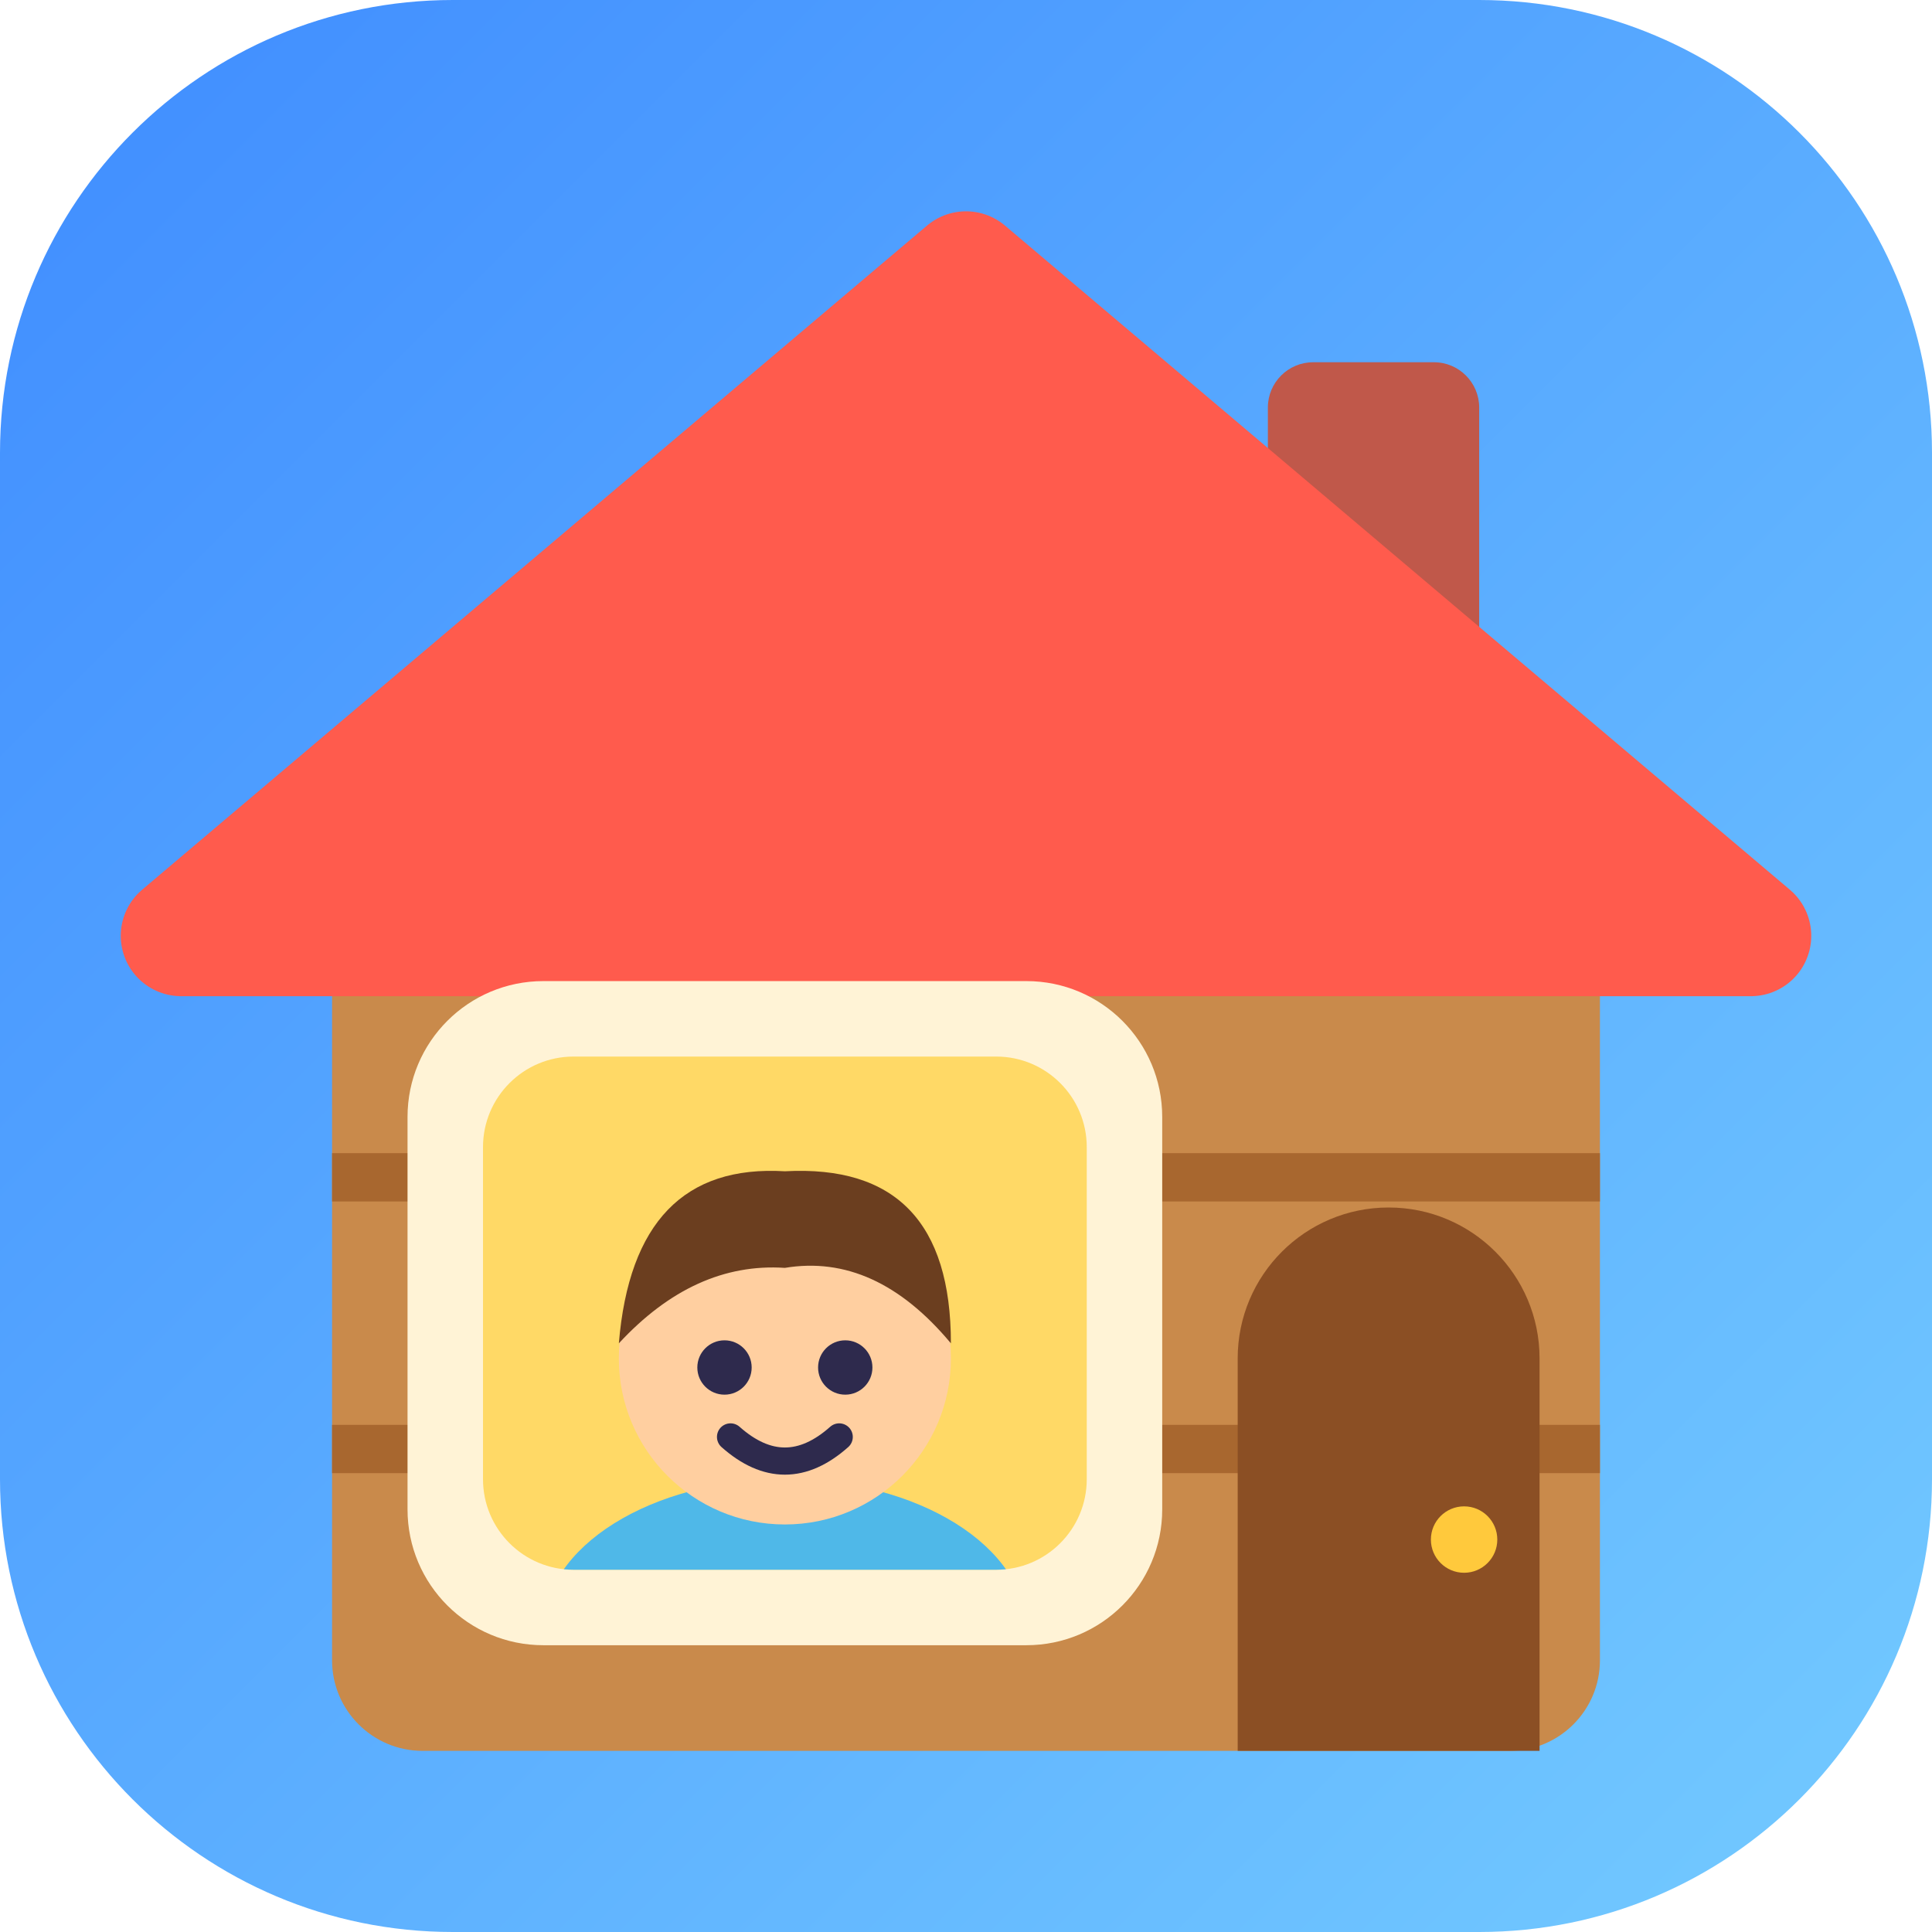
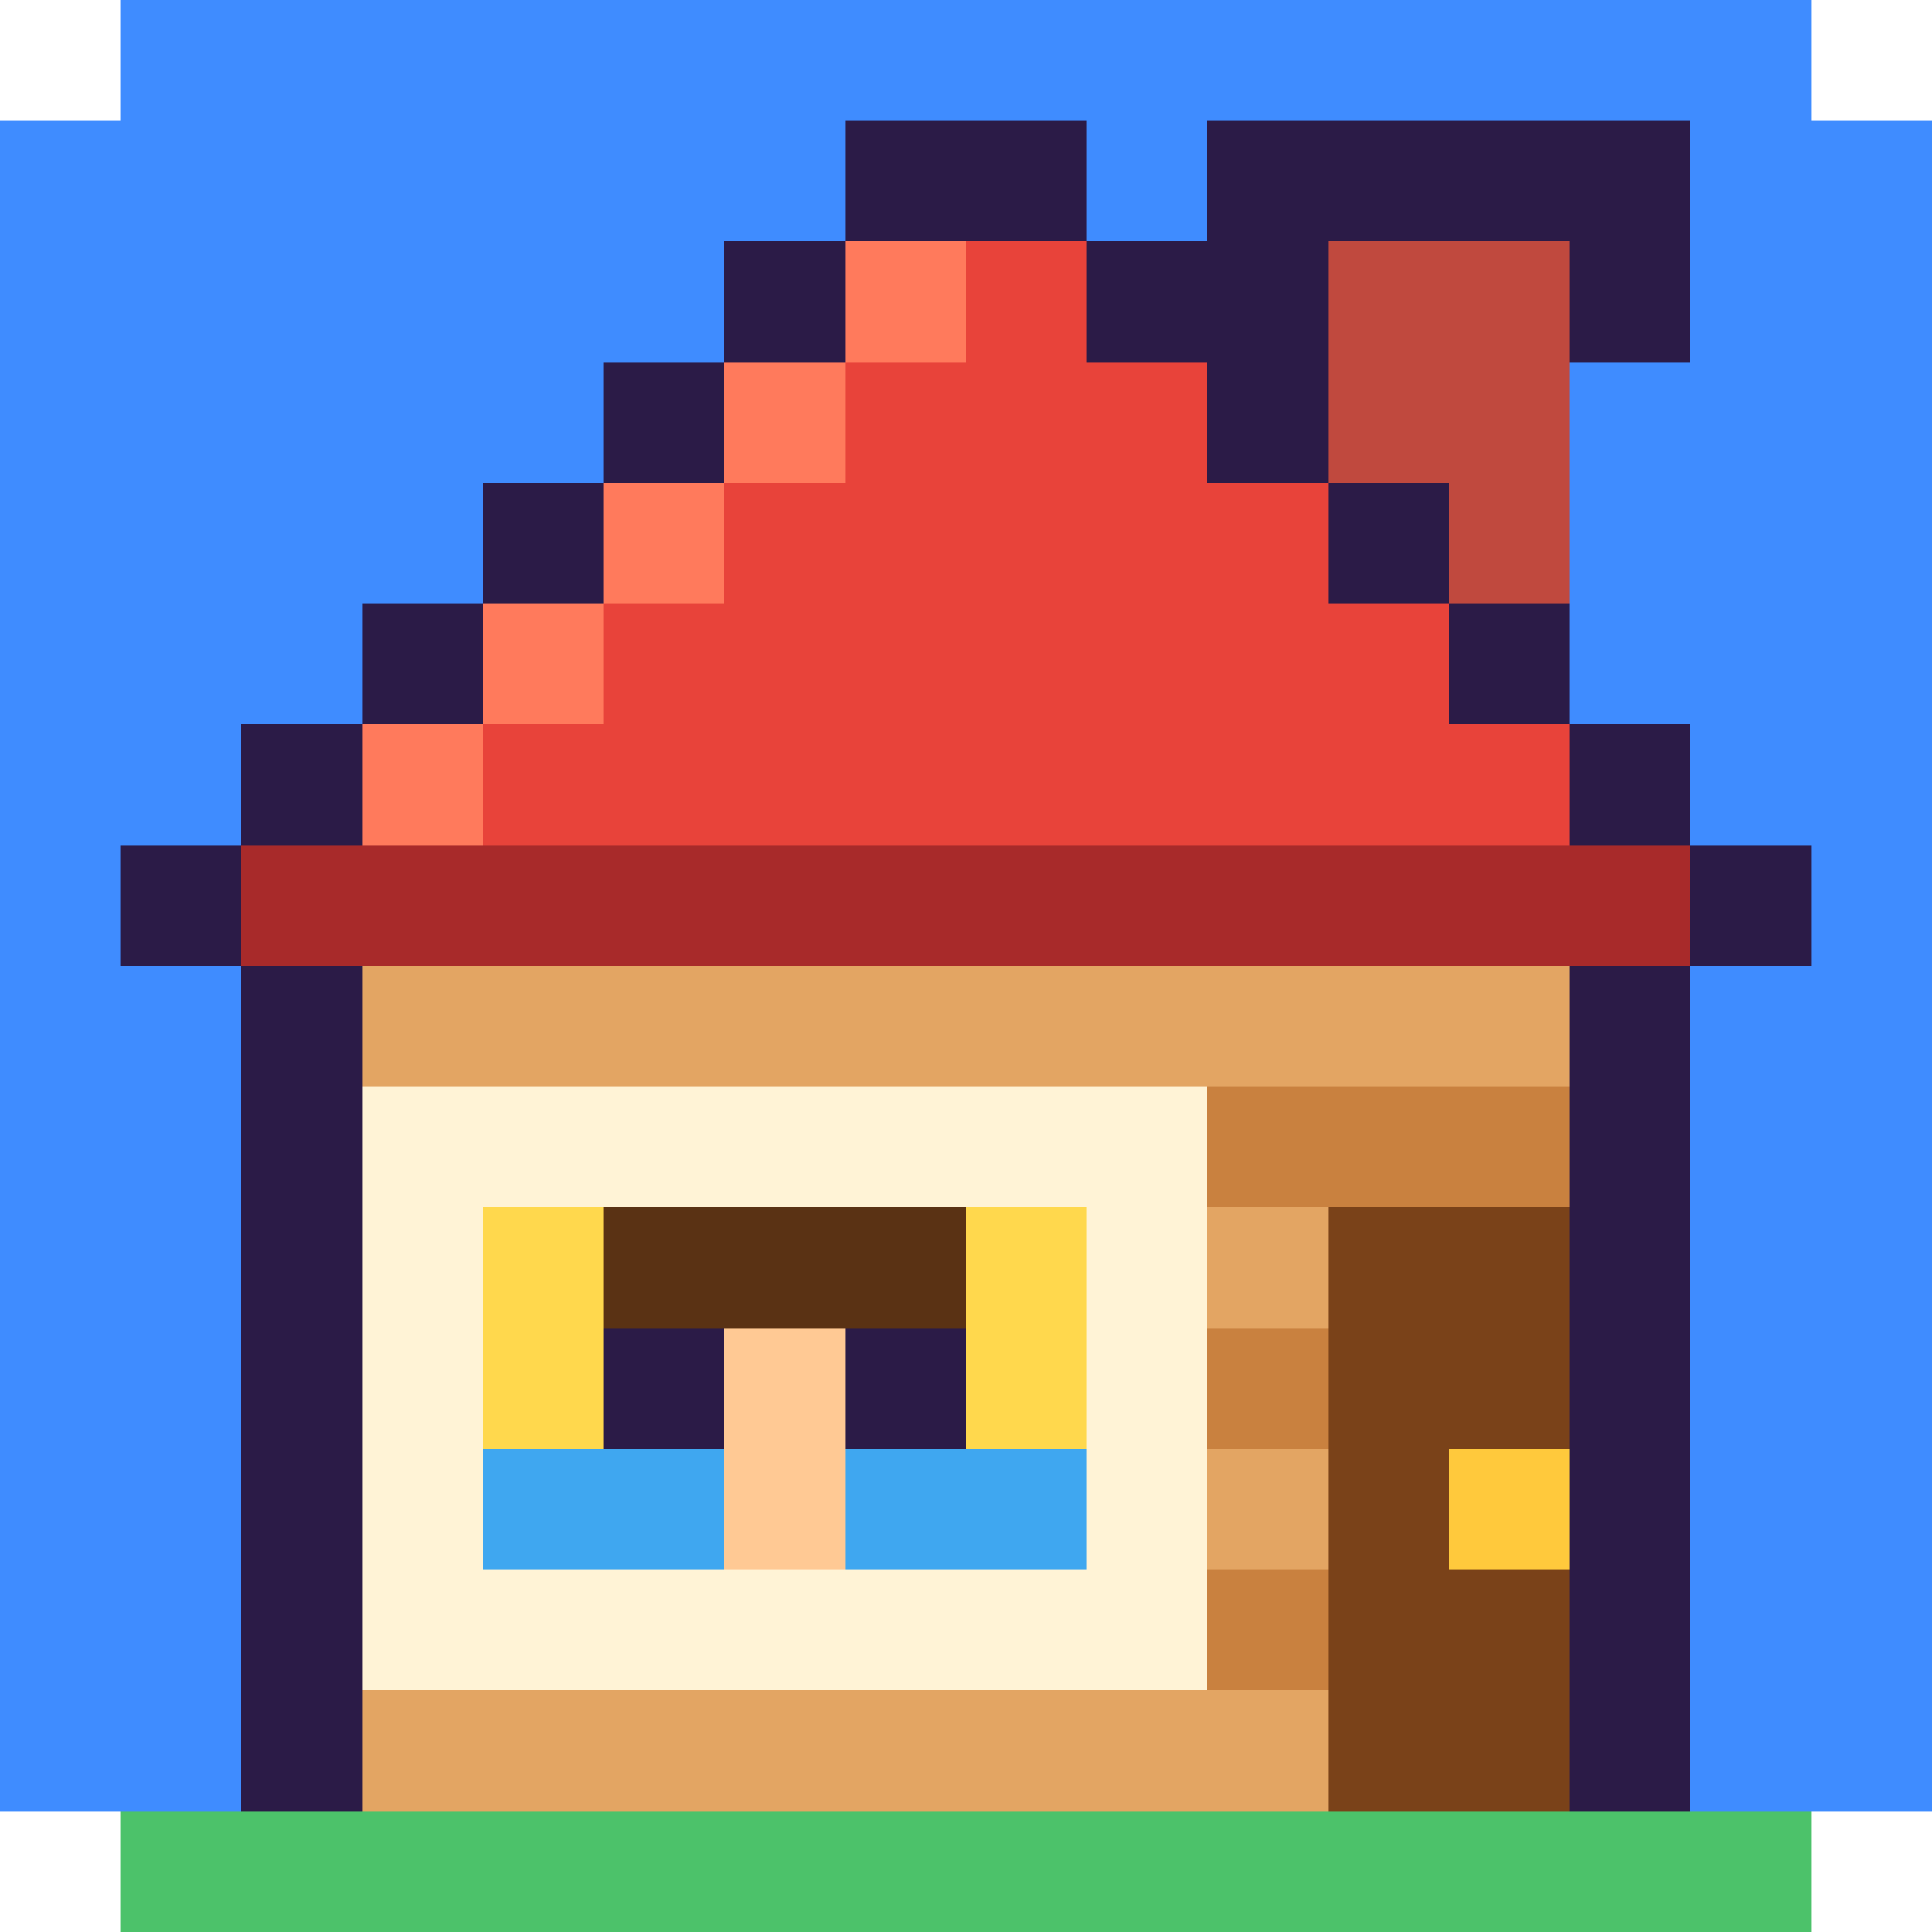
- <svg xmlns="http://www.w3.org/2000/svg" viewBox="0 0 64 64" width="64" height="64">
-   <defs>
-     <linearGradient id="bg" x1="0" y1="0" x2="1" y2="1">
-       <stop offset="0" stop-color="#3F8CFF" />
-       <stop offset="1" stop-color="#74CBFF" />
-     </linearGradient>
-     <clipPath id="win">
-       <rect x="16" y="35" width="20" height="17" rx="3" />
-     </clipPath>
-   </defs>
-   <rect width="64" height="64" rx="15" fill="url(#bg)" />
-   <rect x="42" y="12" width="7" height="14" rx="1.5" fill="#C0584A" />
-   <rect x="11" y="29" width="42" height="29" rx="3" fill="#C98A4B" />
-   <path d="M11 39h42M11 48h42" stroke="#A8672F" stroke-width="1.6" />
-   <path d="M6 31 L32 9 L58 31 Z" fill="#FF5B4D" stroke="#FF5B4D" stroke-width="4" stroke-linejoin="round" />
-   <rect x="13.5" y="32.5" width="25" height="22" rx="4.5" fill="#FFF3D6" />
-   <rect x="16" y="35" width="20" height="17" rx="3" fill="#FFD966" />
-   <g clip-path="url(#win)">
-     <ellipse cx="26" cy="54" rx="8" ry="5" fill="#4FB8E8" />
-     <circle cx="26" cy="45" r="5.5" fill="#FFCFA0" />
-     <path d="M20.5 44.5 Q21 38.5 26 38.8 Q31.5 38.5 31.5 44.5 Q29 41.5 26 42 Q23 41.8 20.5 44.5 Z" fill="#6B3E1F" />
-     <circle cx="24" cy="45.3" r=".9" fill="#2E2A4D" />
-     <circle cx="28" cy="45.3" r=".9" fill="#2E2A4D" />
-     <path d="M24.2 47.6 Q26 49.2 27.8 47.6" stroke="#2E2A4D" stroke-width=".9" fill="none" stroke-linecap="round" />
-   </g>
-   <path d="M41 58 V45 a5 5 0 0 1 10 0 V58 Z" fill="#8B4F24" />
-   <circle cx="48.5" cy="51" r="1.1" fill="#FFC93C" />
+ <svg xmlns="http://www.w3.org/2000/svg" viewBox="0 0 16 16" width="64" height="64" shape-rendering="crispEdges">
+   <rect x="1" y="0" width="14" height="1" fill="#3F8CFF" />
+   <rect x="0" y="1" width="7" height="1" fill="#3F8CFF" />
+   <rect x="7" y="1" width="2" height="1" fill="#2B1B47" />
+   <rect x="9" y="1" width="1" height="1" fill="#3F8CFF" />
+   <rect x="10" y="1" width="4" height="1" fill="#2B1B47" />
+   <rect x="14" y="1" width="2" height="1" fill="#3F8CFF" />
+   <rect x="0" y="2" width="6" height="1" fill="#3F8CFF" />
+   <rect x="6" y="2" width="1" height="1" fill="#2B1B47" />
+   <rect x="7" y="2" width="1" height="1" fill="#FF7A5C" />
+   <rect x="8" y="2" width="1" height="1" fill="#E8433A" />
+   <rect x="9" y="2" width="2" height="1" fill="#2B1B47" />
+   <rect x="11" y="2" width="2" height="1" fill="#C0493E" />
+   <rect x="13" y="2" width="1" height="1" fill="#2B1B47" />
+   <rect x="14" y="2" width="2" height="1" fill="#3F8CFF" />
+   <rect x="0" y="3" width="5" height="1" fill="#3F8CFF" />
+   <rect x="5" y="3" width="1" height="1" fill="#2B1B47" />
+   <rect x="6" y="3" width="1" height="1" fill="#FF7A5C" />
+   <rect x="7" y="3" width="3" height="1" fill="#E8433A" />
+   <rect x="10" y="3" width="1" height="1" fill="#2B1B47" />
+   <rect x="11" y="3" width="2" height="1" fill="#C0493E" />
+   <rect x="13" y="3" width="3" height="1" fill="#3F8CFF" />
+   <rect x="0" y="4" width="4" height="1" fill="#3F8CFF" />
+   <rect x="4" y="4" width="1" height="1" fill="#2B1B47" />
+   <rect x="5" y="4" width="1" height="1" fill="#FF7A5C" />
+   <rect x="6" y="4" width="5" height="1" fill="#E8433A" />
+   <rect x="11" y="4" width="1" height="1" fill="#2B1B47" />
+   <rect x="12" y="4" width="1" height="1" fill="#C0493E" />
+   <rect x="13" y="4" width="3" height="1" fill="#3F8CFF" />
+   <rect x="0" y="5" width="3" height="1" fill="#3F8CFF" />
+   <rect x="3" y="5" width="1" height="1" fill="#2B1B47" />
+   <rect x="4" y="5" width="1" height="1" fill="#FF7A5C" />
+   <rect x="5" y="5" width="7" height="1" fill="#E8433A" />
+   <rect x="12" y="5" width="1" height="1" fill="#2B1B47" />
+   <rect x="13" y="5" width="3" height="1" fill="#3F8CFF" />
+   <rect x="0" y="6" width="2" height="1" fill="#3F8CFF" />
+   <rect x="2" y="6" width="1" height="1" fill="#2B1B47" />
+   <rect x="3" y="6" width="1" height="1" fill="#FF7A5C" />
+   <rect x="4" y="6" width="9" height="1" fill="#E8433A" />
+   <rect x="13" y="6" width="1" height="1" fill="#2B1B47" />
+   <rect x="14" y="6" width="2" height="1" fill="#3F8CFF" />
+   <rect x="0" y="7" width="1" height="1" fill="#3F8CFF" />
+   <rect x="1" y="7" width="1" height="1" fill="#2B1B47" />
+   <rect x="2" y="7" width="12" height="1" fill="#A82A2A" />
+   <rect x="14" y="7" width="1" height="1" fill="#2B1B47" />
+   <rect x="15" y="7" width="1" height="1" fill="#3F8CFF" />
+   <rect x="0" y="8" width="2" height="1" fill="#3F8CFF" />
+   <rect x="2" y="8" width="1" height="1" fill="#2B1B47" />
+   <rect x="3" y="8" width="10" height="1" fill="#E3A563" />
+   <rect x="13" y="8" width="1" height="1" fill="#2B1B47" />
+   <rect x="14" y="8" width="2" height="1" fill="#3F8CFF" />
+   <rect x="0" y="9" width="2" height="1" fill="#3F8CFF" />
+   <rect x="2" y="9" width="1" height="1" fill="#2B1B47" />
+   <rect x="3" y="9" width="7" height="1" fill="#FFF3D6" />
+   <rect x="10" y="9" width="3" height="1" fill="#C9813F" />
+   <rect x="13" y="9" width="1" height="1" fill="#2B1B47" />
+   <rect x="14" y="9" width="2" height="1" fill="#3F8CFF" />
+   <rect x="0" y="10" width="2" height="1" fill="#3F8CFF" />
+   <rect x="2" y="10" width="1" height="1" fill="#2B1B47" />
+   <rect x="3" y="10" width="1" height="1" fill="#FFF3D6" />
+   <rect x="4" y="10" width="1" height="1" fill="#FFD84D" />
+   <rect x="5" y="10" width="3" height="1" fill="#5A3214" />
+   <rect x="8" y="10" width="1" height="1" fill="#FFD84D" />
+   <rect x="9" y="10" width="1" height="1" fill="#FFF3D6" />
+   <rect x="10" y="10" width="1" height="1" fill="#E3A563" />
+   <rect x="11" y="10" width="2" height="1" fill="#7A4219" />
+   <rect x="13" y="10" width="1" height="1" fill="#2B1B47" />
+   <rect x="14" y="10" width="2" height="1" fill="#3F8CFF" />
+   <rect x="0" y="11" width="2" height="1" fill="#3F8CFF" />
+   <rect x="2" y="11" width="1" height="1" fill="#2B1B47" />
+   <rect x="3" y="11" width="1" height="1" fill="#FFF3D6" />
+   <rect x="4" y="11" width="1" height="1" fill="#FFD84D" />
+   <rect x="5" y="11" width="1" height="1" fill="#2B1B47" />
+   <rect x="6" y="11" width="1" height="1" fill="#FFC994" />
+   <rect x="7" y="11" width="1" height="1" fill="#2B1B47" />
+   <rect x="8" y="11" width="1" height="1" fill="#FFD84D" />
+   <rect x="9" y="11" width="1" height="1" fill="#FFF3D6" />
+   <rect x="10" y="11" width="1" height="1" fill="#C9813F" />
+   <rect x="11" y="11" width="2" height="1" fill="#7A4219" />
+   <rect x="13" y="11" width="1" height="1" fill="#2B1B47" />
+   <rect x="14" y="11" width="2" height="1" fill="#3F8CFF" />
+   <rect x="0" y="12" width="2" height="1" fill="#3F8CFF" />
+   <rect x="2" y="12" width="1" height="1" fill="#2B1B47" />
+   <rect x="3" y="12" width="1" height="1" fill="#FFF3D6" />
+   <rect x="4" y="12" width="2" height="1" fill="#3FA7F0" />
+   <rect x="6" y="12" width="1" height="1" fill="#FFC994" />
+   <rect x="7" y="12" width="2" height="1" fill="#3FA7F0" />
+   <rect x="9" y="12" width="1" height="1" fill="#FFF3D6" />
+   <rect x="10" y="12" width="1" height="1" fill="#E3A563" />
+   <rect x="11" y="12" width="1" height="1" fill="#7A4219" />
+   <rect x="12" y="12" width="1" height="1" fill="#FFC93C" />
+   <rect x="13" y="12" width="1" height="1" fill="#2B1B47" />
+   <rect x="14" y="12" width="2" height="1" fill="#3F8CFF" />
+   <rect x="0" y="13" width="2" height="1" fill="#3F8CFF" />
+   <rect x="2" y="13" width="1" height="1" fill="#2B1B47" />
+   <rect x="3" y="13" width="7" height="1" fill="#FFF3D6" />
+   <rect x="10" y="13" width="1" height="1" fill="#C9813F" />
+   <rect x="11" y="13" width="2" height="1" fill="#7A4219" />
+   <rect x="13" y="13" width="1" height="1" fill="#2B1B47" />
+   <rect x="14" y="13" width="2" height="1" fill="#3F8CFF" />
+   <rect x="0" y="14" width="2" height="1" fill="#3F8CFF" />
+   <rect x="2" y="14" width="1" height="1" fill="#2B1B47" />
+   <rect x="3" y="14" width="8" height="1" fill="#E3A563" />
+   <rect x="11" y="14" width="2" height="1" fill="#7A4219" />
+   <rect x="13" y="14" width="1" height="1" fill="#2B1B47" />
+   <rect x="14" y="14" width="2" height="1" fill="#3F8CFF" />
+   <rect x="1" y="15" width="14" height="1" fill="#4CC26A" />
</svg>
